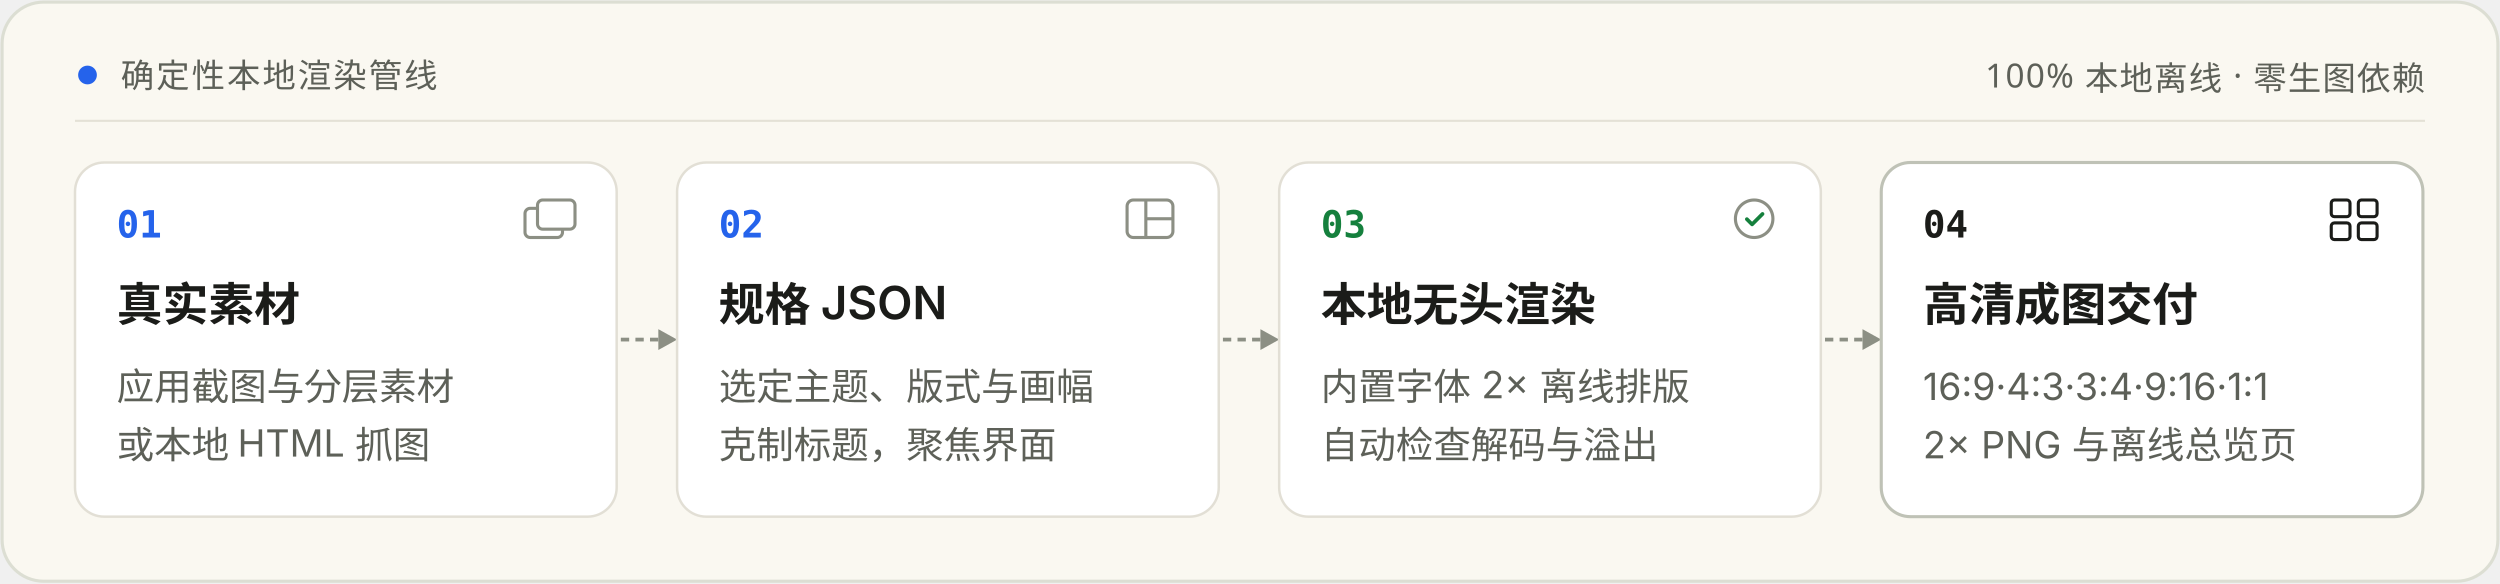
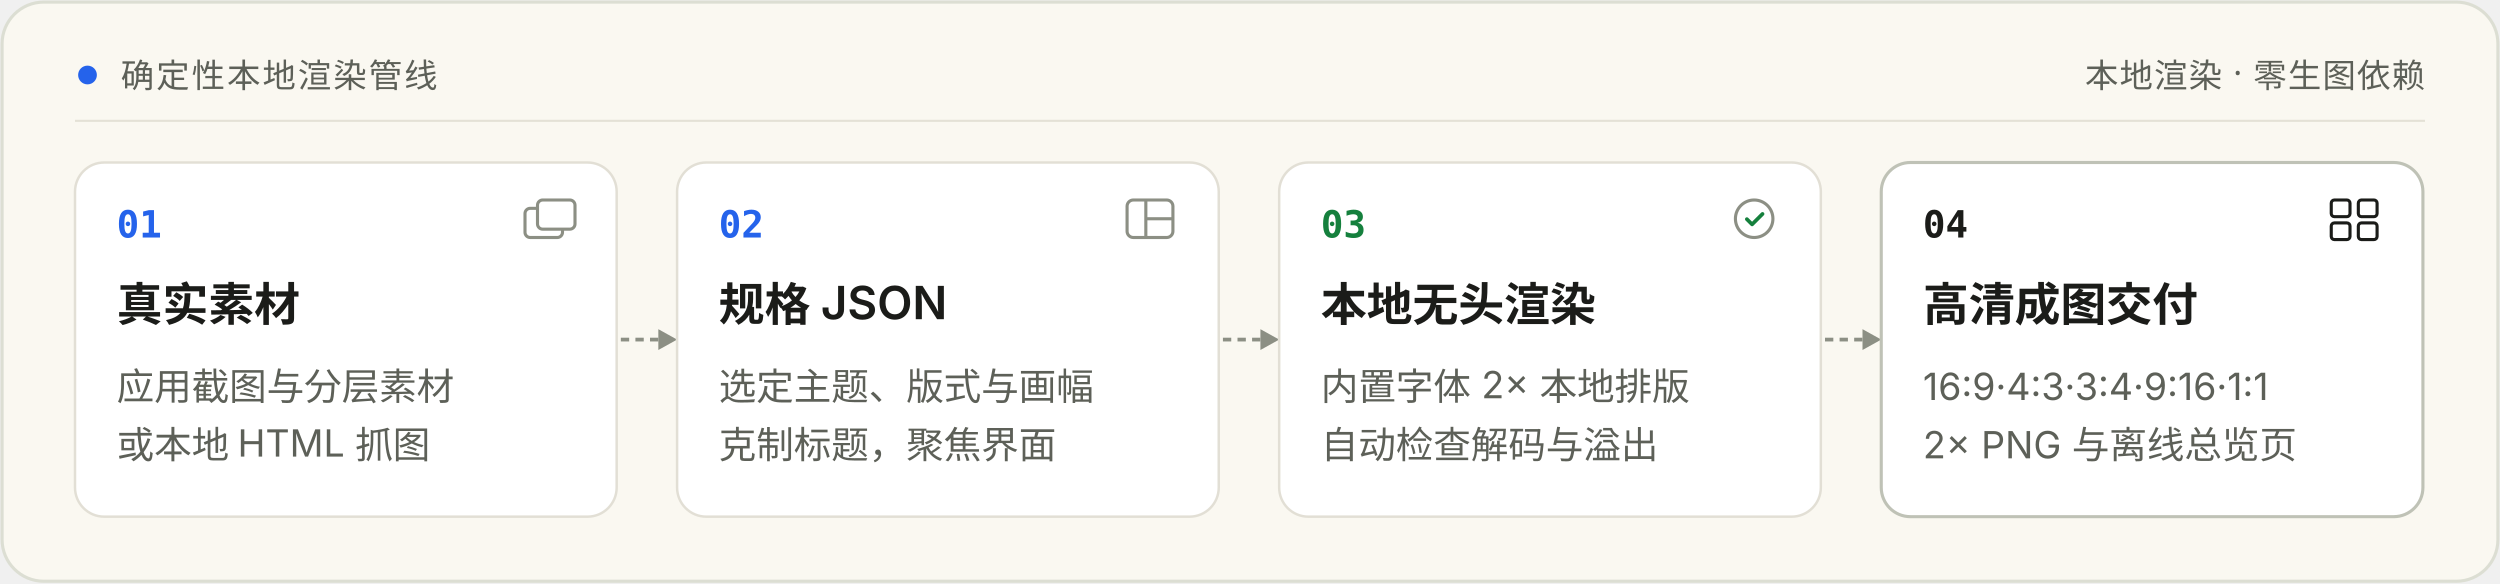
<svg xmlns="http://www.w3.org/2000/svg" width="1200" height="280" viewBox="0 0 1200 280" role="img" aria-labelledby="title desc">
  <rect x="1" y="1" width="1198" height="278" rx="20" fill="#FAF8F1" stroke="#DCDED3" stroke-width="1.5" />
  <g id="pipeline-header">
    <circle cx="42" cy="36" r="4.5" fill="#2563EB" />
    <text x="58" y="42" fill="#5D6058" font-family="ui-monospace, SFMono-Regular, Menlo, 'PingFang SC', sans-serif" font-size="16" font-weight="500" letter-spacing="1.0">确定性本地渲染管线</text>
-     <text x="1164" y="42" text-anchor="end" fill="#5D6058" font-family="ui-monospace, SFMono-Regular, Menlo, 'PingFang SC', sans-serif" font-size="16" font-weight="500" letter-spacing="0.6">100% 本地离线 · 零生图依赖</text>
+     <text x="1164" y="42" text-anchor="end" fill="#5D6058" font-family="ui-monospace, SFMono-Regular, Menlo, 'PingFang SC', sans-serif" font-size="16" font-weight="500" letter-spacing="0.6">本地渲染 · 零生图依赖</text>
    <line x1="36" y1="58" x2="1164" y2="58" stroke="#E4E1D6" stroke-width="1" />
  </g>
  <g id="connectors" fill="none" stroke="#8C8F84" stroke-width="1.8">
    <line x1="298" y1="163" x2="318" y2="163" stroke-dasharray="4 3" />
    <polygon points="325,163 316,158 316,168" fill="#8C8F84" stroke="none" />
    <line x1="587" y1="163" x2="607" y2="163" stroke-dasharray="4 3" />
    <polygon points="614,163 605,158 605,168" fill="#8C8F84" stroke="none" />
    <line x1="876" y1="163" x2="896" y2="163" stroke-dasharray="4 3" />
    <polygon points="903,163 894,158 894,168" fill="#8C8F84" stroke="none" />
  </g>
  <g id="stage-01" transform="translate(36 78)">
    <rect width="260" height="170" rx="14" fill="#FFFFFF" stroke="#E2DFD5" stroke-width="1.2" />
    <text x="20" y="36" fill="#2563EB" font-family="ui-monospace, SFMono-Regular, Menlo, Monaco, Consolas, monospace" font-size="18" font-weight="600">01</text>
    <g transform="translate(216 18)" fill="none" stroke="#8C8F84" stroke-width="1.5">
      <rect x="0" y="4" width="18" height="14" rx="2.5" />
      <rect x="6" y="0" width="18" height="14" rx="2.5" fill="#FFFFFF" />
    </g>
    <text x="20" y="76" fill="#1B1C19" font-family="-apple-system, BlinkMacSystemFont, 'PingFang SC', 'Hiragino Sans GB', 'Microsoft YaHei', sans-serif" font-size="22" font-weight="600">真实素材</text>
    <text x="20" y="114" fill="#5D6058" font-family="-apple-system, BlinkMacSystemFont, 'PingFang SC', 'Hiragino Sans GB', 'Microsoft YaHei', sans-serif" font-size="18" font-weight="400">应用截图与分层素材</text>
    <text x="20" y="142" fill="#5D6058" font-family="-apple-system, BlinkMacSystemFont, 'PingFang SC', 'Hiragino Sans GB', 'Microsoft YaHei', sans-serif" font-size="18" font-weight="400">或本地 HTML 抓图</text>
  </g>
  <g id="stage-02" transform="translate(325 78)">
    <rect width="260" height="170" rx="14" fill="#FFFFFF" stroke="#E2DFD5" stroke-width="1.2" />
    <text x="20" y="36" fill="#2563EB" font-family="ui-monospace, SFMono-Regular, Menlo, Monaco, Consolas, monospace" font-size="18" font-weight="600">02</text>
    <g transform="translate(216 18)" fill="none" stroke="#8C8F84" stroke-width="1.5">
      <rect x="0" y="0" width="22" height="18" rx="3" />
      <line x1="9" y1="0" x2="9" y2="18" />
      <line x1="9" y1="9" x2="22" y2="9" />
    </g>
    <text x="20" y="76" fill="#1B1C19" font-family="-apple-system, BlinkMacSystemFont, 'PingFang SC', 'Hiragino Sans GB', 'Microsoft YaHei', sans-serif" font-size="22" font-weight="600">规格 JSON</text>
    <text x="20" y="114" fill="#5D6058" font-family="-apple-system, BlinkMacSystemFont, 'PingFang SC', 'Hiragino Sans GB', 'Microsoft YaHei', sans-serif" font-size="18" font-weight="400">选定主题、版式与画幅</text>
    <text x="20" y="142" fill="#5D6058" font-family="-apple-system, BlinkMacSystemFont, 'PingFang SC', 'Hiragino Sans GB', 'Microsoft YaHei', sans-serif" font-size="18" font-weight="400">克制标题，聚焦界面</text>
  </g>
  <g id="stage-03" transform="translate(614 78)">
    <rect width="260" height="170" rx="14" fill="#FFFFFF" stroke="#E2DFD5" stroke-width="1.2" />
    <text x="20" y="36" fill="#15803D" font-family="ui-monospace, SFMono-Regular, Menlo, Monaco, Consolas, monospace" font-size="18" font-weight="600">03</text>
    <g transform="translate(218 18)" fill="none" stroke="#8C8F84" stroke-width="1.5">
      <circle cx="10" cy="9" r="9" />
      <path d="M6.5 9.2 L9 11.7 L14 6.7" stroke="#15803D" stroke-width="1.8" stroke-linecap="round" stroke-linejoin="round" />
    </g>
    <text x="20" y="76" fill="#1B1C19" font-family="-apple-system, BlinkMacSystemFont, 'PingFang SC', 'Hiragino Sans GB', 'Microsoft YaHei', sans-serif" font-size="22" font-weight="600">本地无头渲染</text>
-     <text x="20" y="114" fill="#5D6058" font-family="-apple-system, BlinkMacSystemFont, 'PingFang SC', 'Hiragino Sans GB', 'Microsoft YaHei', sans-serif" font-size="18" font-weight="400">内置字体 2× 离线排版</text>
+     <text x="20" y="114" fill="#5D6058" font-family="-apple-system, BlinkMacSystemFont, 'PingFang SC', 'Hiragino Sans GB', 'Microsoft YaHei', sans-serif" font-size="18" font-weight="400">内置字体 2× 本地排版</text>
    <text x="20" y="142" fill="#5D6058" font-family="-apple-system, BlinkMacSystemFont, 'PingFang SC', 'Hiragino Sans GB', 'Microsoft YaHei', sans-serif" font-size="18" font-weight="400">自动检查解码与溢出</text>
  </g>
  <g id="stage-04" transform="translate(903 78)">
    <rect width="260" height="170" rx="14" fill="#FFFFFF" stroke="#BFC2B6" stroke-width="1.5" />
    <text x="20" y="36" fill="#1B1C19" font-family="ui-monospace, SFMono-Regular, Menlo, Monaco, Consolas, monospace" font-size="18" font-weight="600">04</text>
    <g transform="translate(216 18)" fill="none" stroke="#1B1C19" stroke-width="1.5">
      <rect x="0" y="0" width="9" height="8" rx="1.5" />
      <rect x="13" y="0" width="9" height="8" rx="1.5" />
      <rect x="0" y="11" width="9" height="8" rx="1.5" />
      <rect x="13" y="11" width="9" height="8" rx="1.5" />
    </g>
    <text x="20" y="76" fill="#1B1C19" font-family="-apple-system, BlinkMacSystemFont, 'PingFang SC', 'Hiragino Sans GB', 'Microsoft YaHei', sans-serif" font-size="22" font-weight="600">高清成图交付</text>
    <text x="20" y="114" fill="#5D6058" font-family="-apple-system, BlinkMacSystemFont, 'PingFang SC', 'Hiragino Sans GB', 'Microsoft YaHei', sans-serif" font-size="18" font-weight="400">16:9·4:3·3:4·9:16·1:1</text>
    <text x="20" y="142" fill="#5D6058" font-family="-apple-system, BlinkMacSystemFont, 'PingFang SC', 'Hiragino Sans GB', 'Microsoft YaHei', sans-serif" font-size="18" font-weight="400">2× PNG 与离线总览页</text>
  </g>
</svg>
